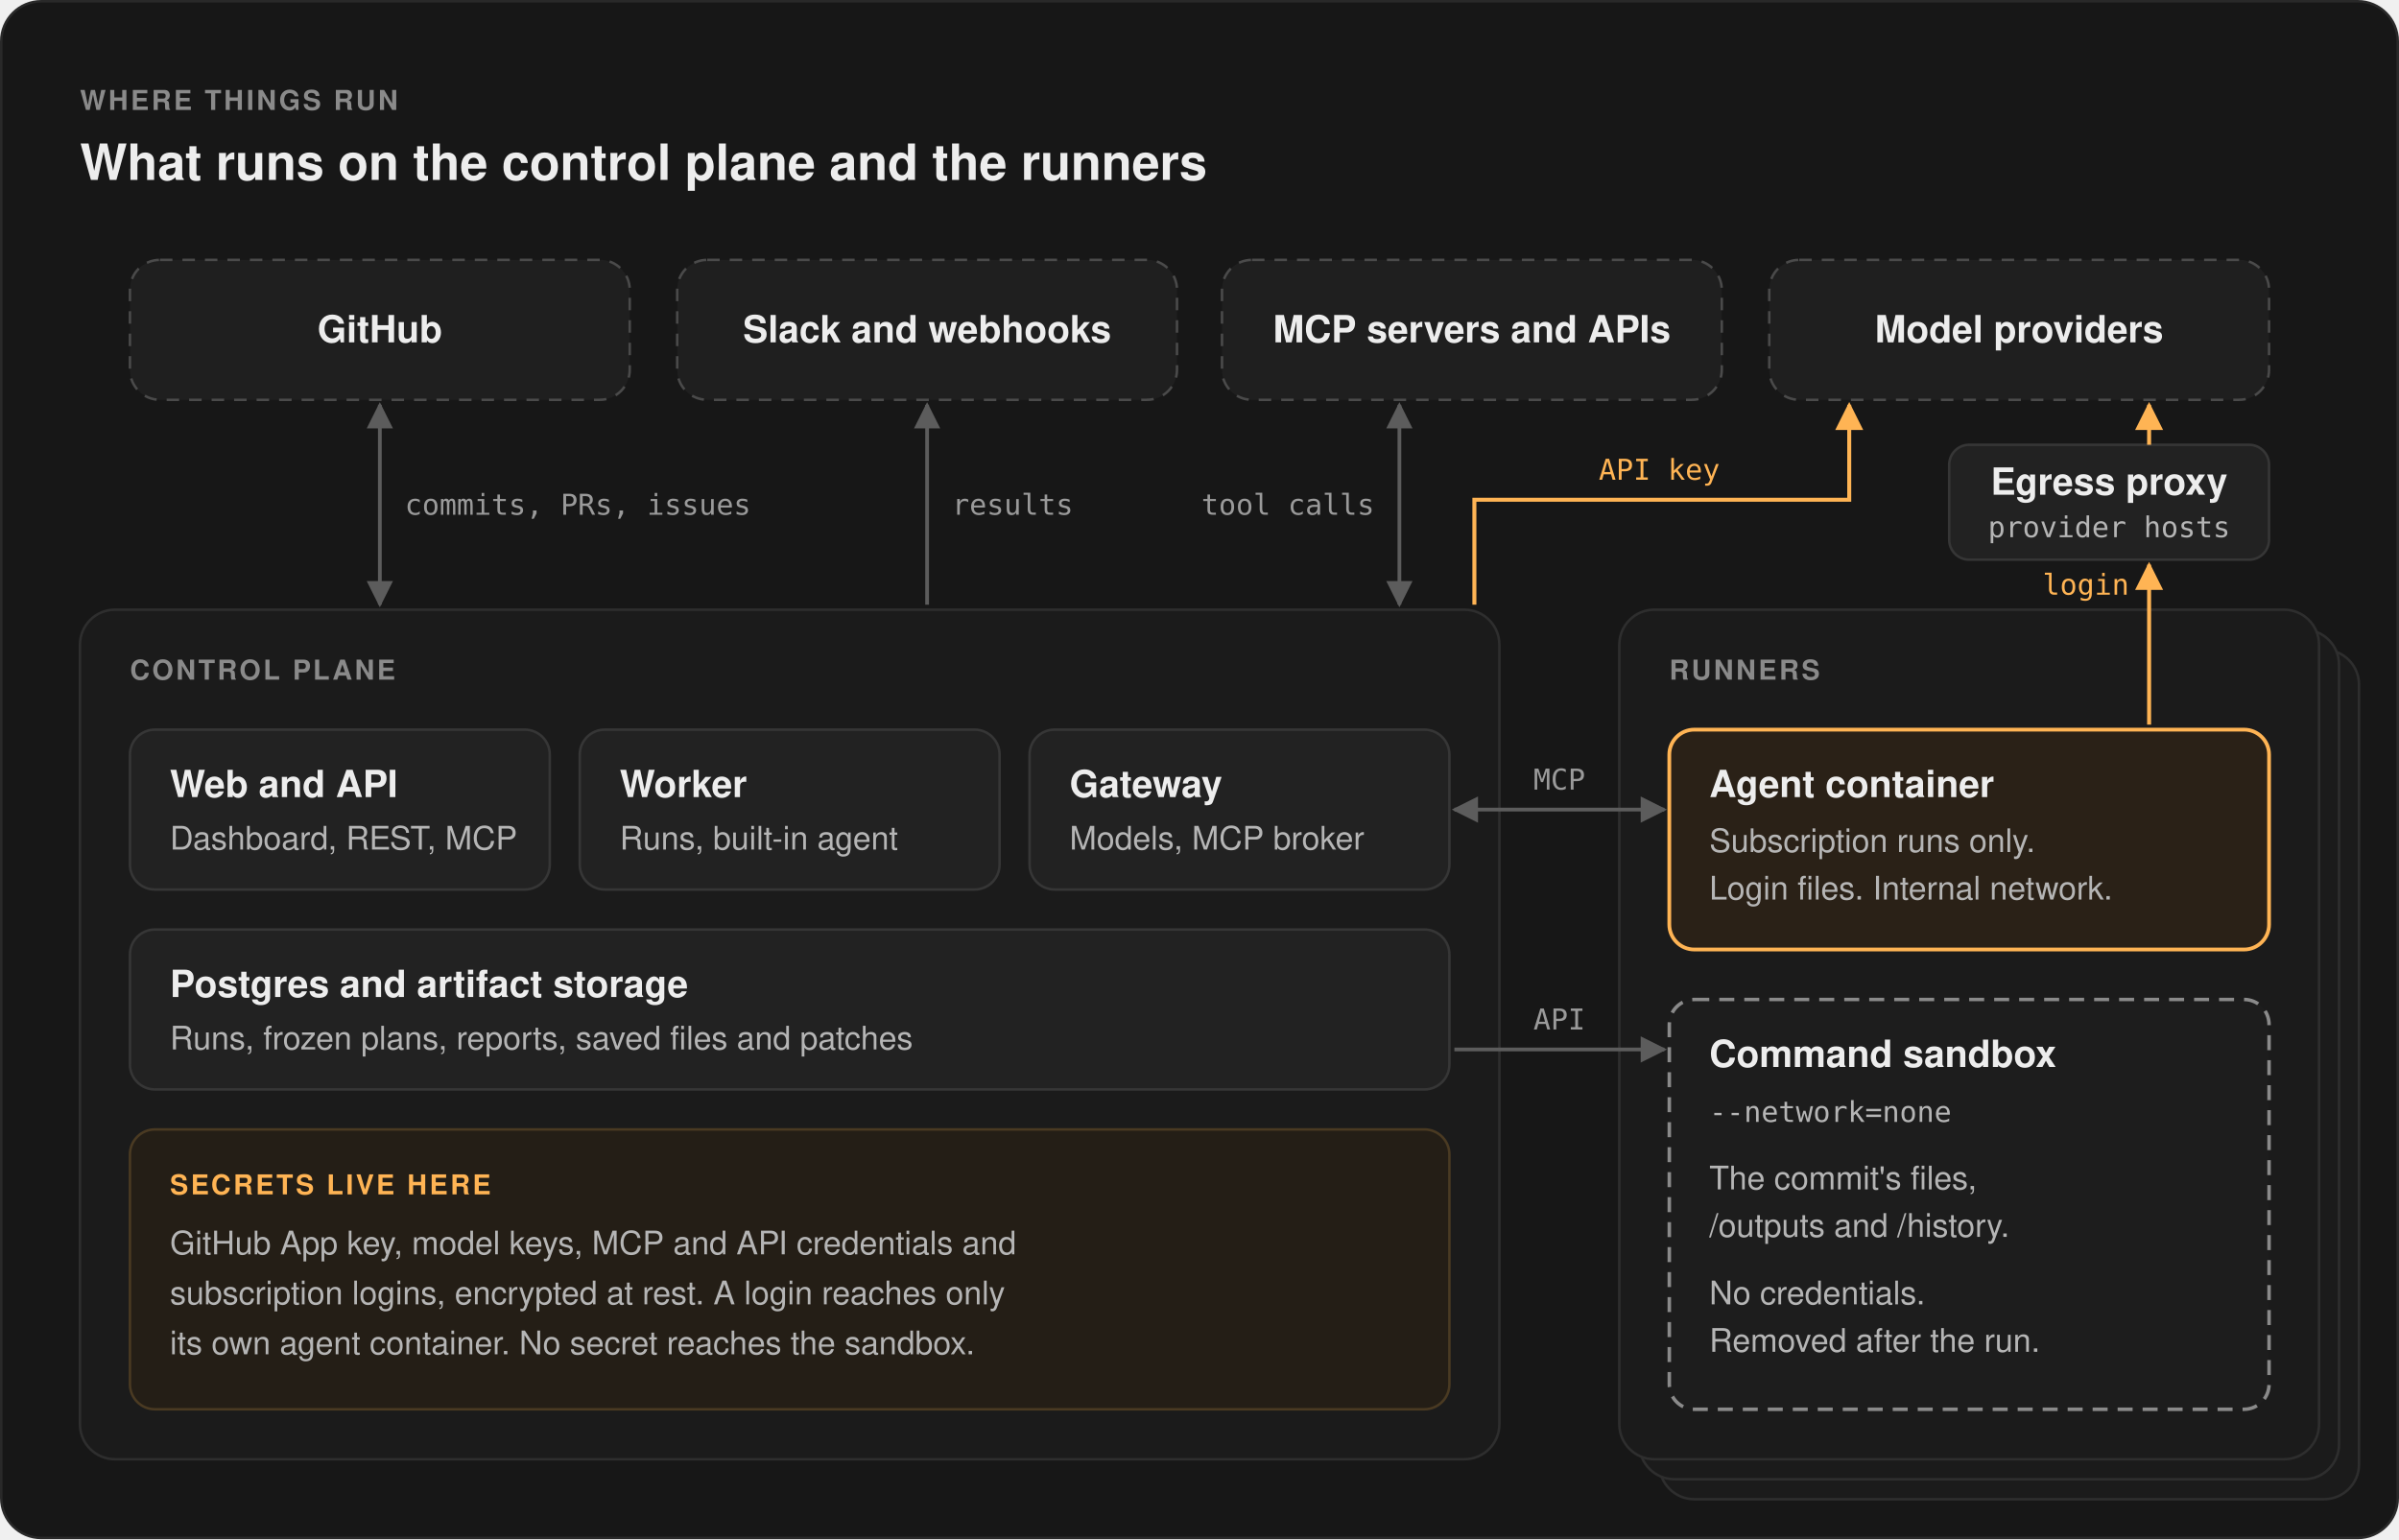
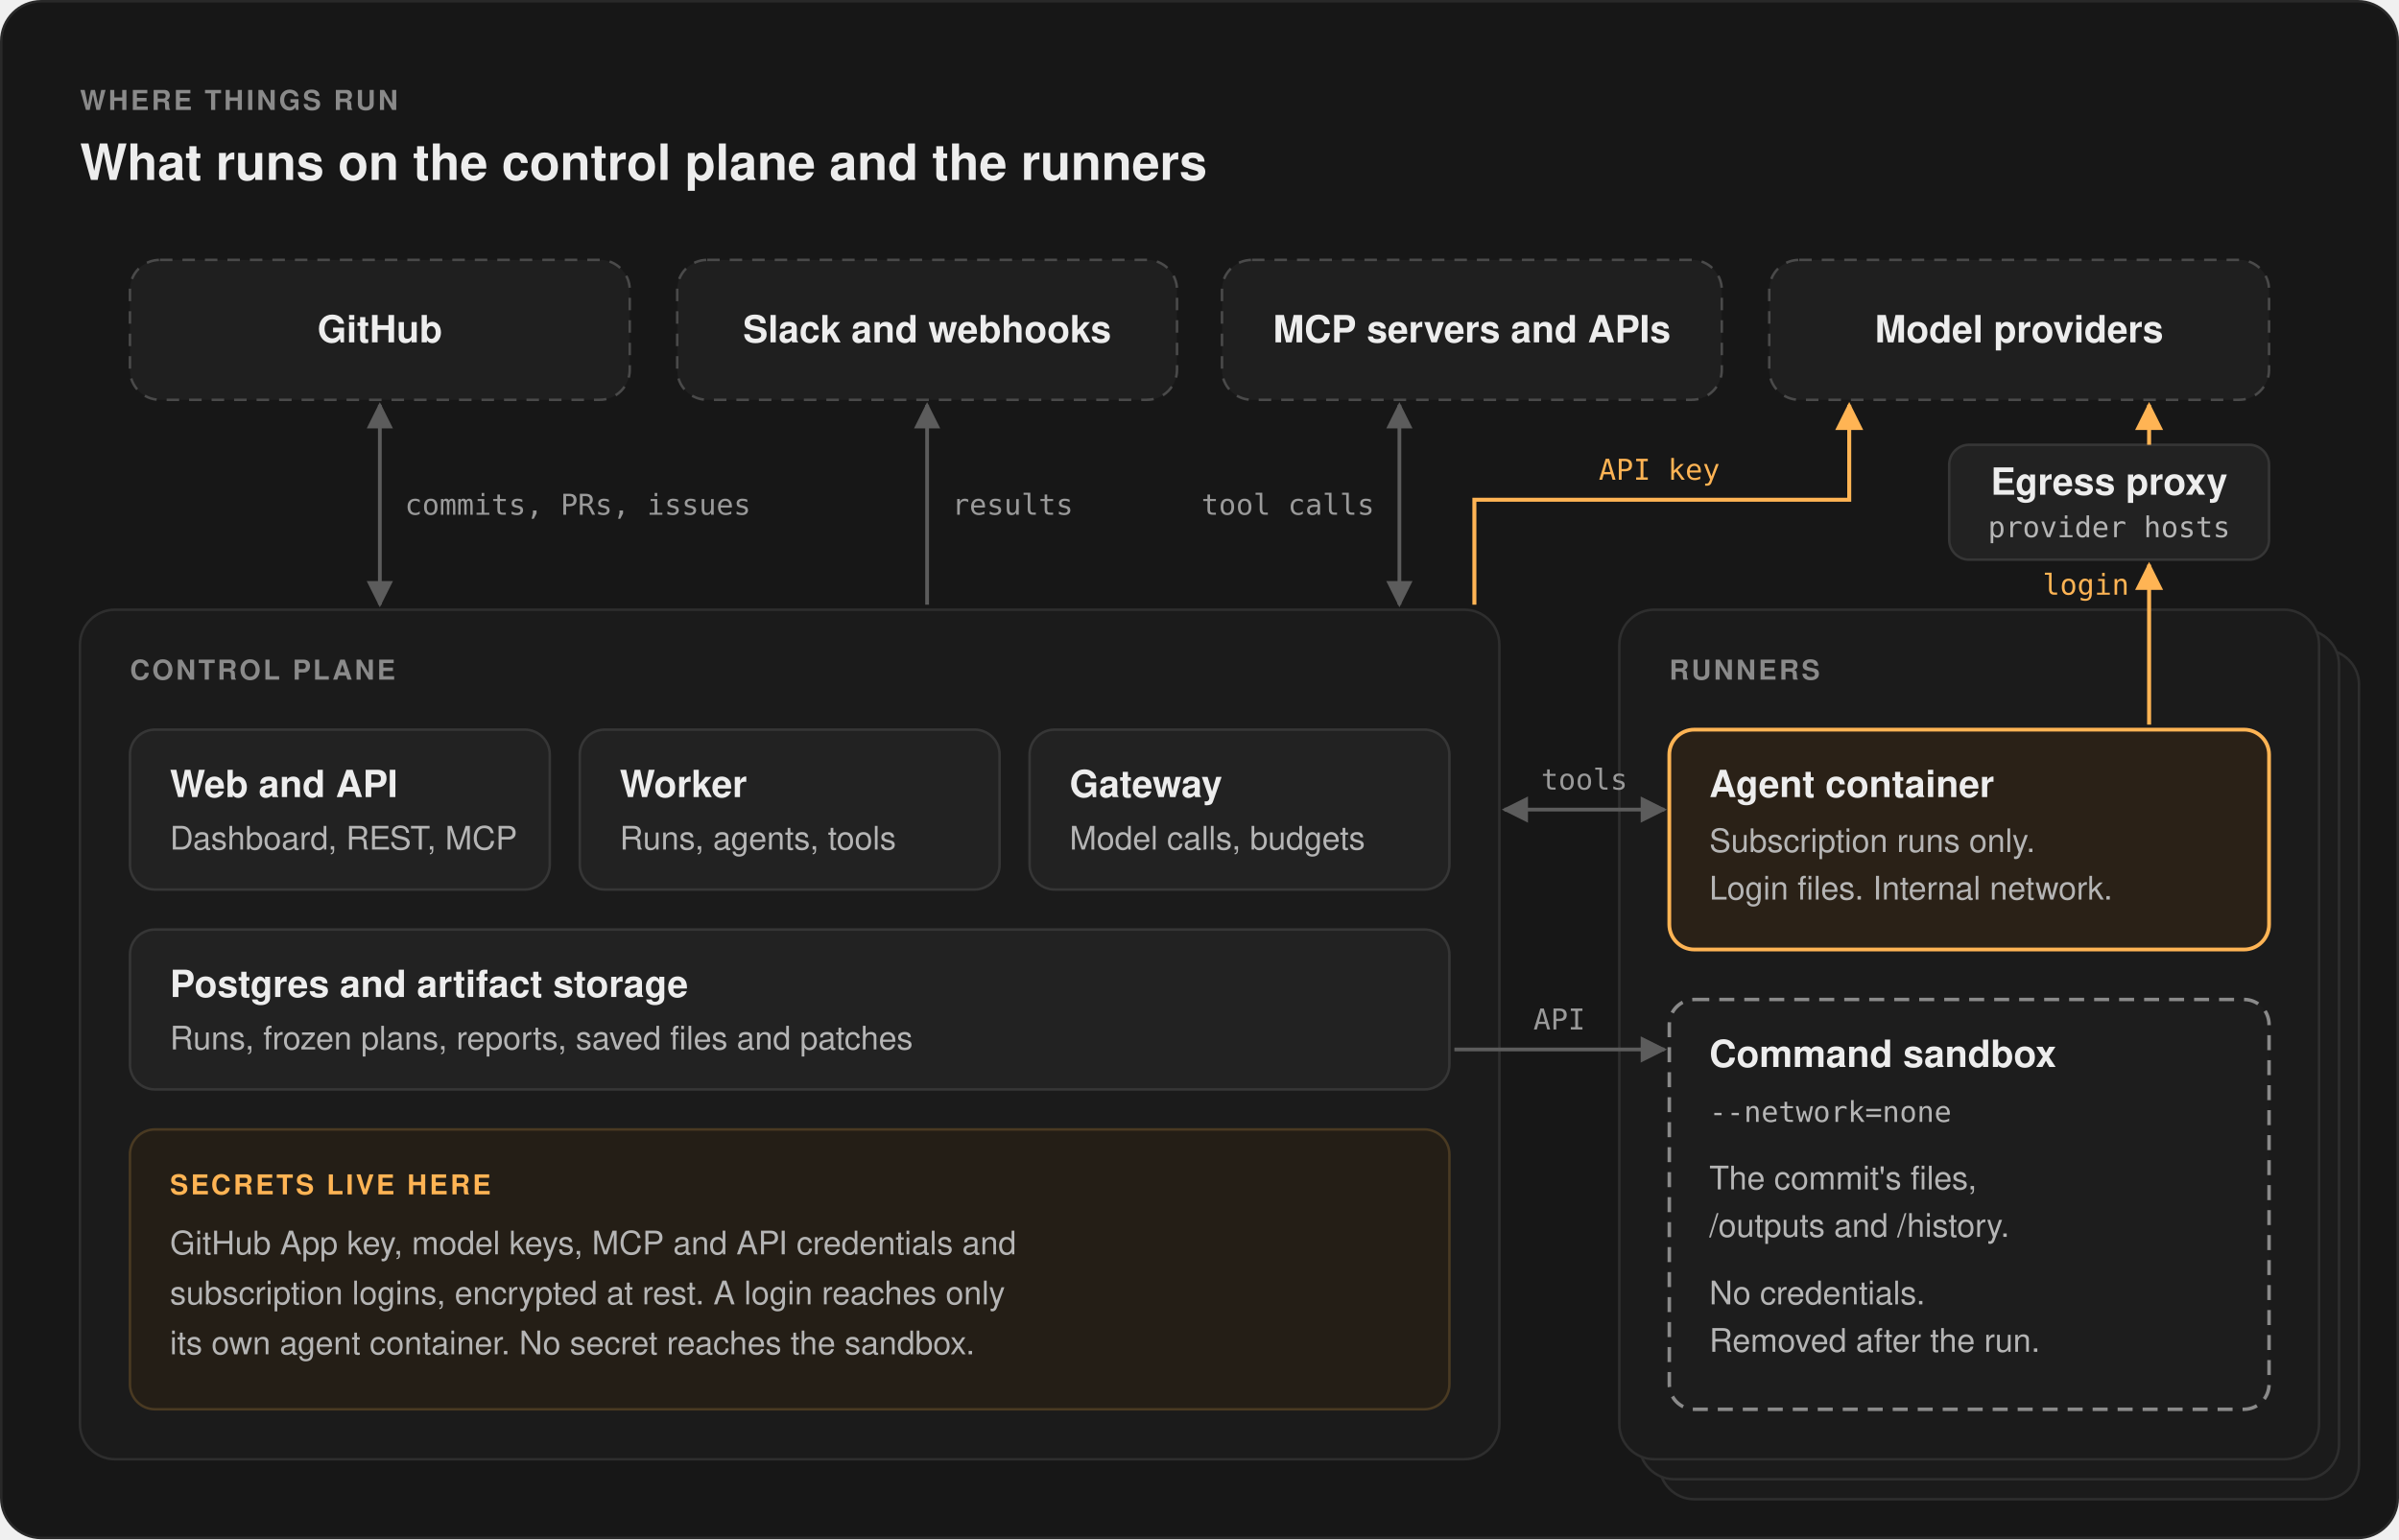
<svg xmlns="http://www.w3.org/2000/svg" viewBox="0 0 960 616" role="img" aria-labelledby="title desc">
  <style>
    .card { fill: #171717; stroke: #292929; }
    .zone { fill: #1b1b1b; stroke: #2e2e2e; }
    .box { fill: #222222; stroke: #363636; }
    .hi { fill: #2a2117; stroke: #ffb454; stroke-width: 1.5; }
    .ext { fill: #1f1f1f; stroke: #4a4a4a; stroke-dasharray: 5 4; }
    .iso { fill: #1d1d1d; stroke: #8a8a8a; stroke-width: 1.4; stroke-dasharray: 6 4; }
    .band { fill: #241e16; stroke: #4a3a22; }
    .eyebrow { fill: #8a8a8a; font: 600 11px Geist, ui-sans-serif, -apple-system, "Segoe UI", Helvetica, Arial, sans-serif; letter-spacing: .09em; }
    .eyehi { fill: #ffb454; font: 600 11px Geist, ui-sans-serif, -apple-system, "Segoe UI", Helvetica, Arial, sans-serif; letter-spacing: .09em; }
    .h { fill: #ededed; font: 600 20px Geist, ui-sans-serif, -apple-system, "Segoe UI", Helvetica, Arial, sans-serif; }
    .t { fill: #ededed; font: 600 15px Geist, ui-sans-serif, -apple-system, "Segoe UI", Helvetica, Arial, sans-serif; }
    .p { fill: #b5b5b5; font: 400 13px Geist, ui-sans-serif, -apple-system, "Segoe UI", Helvetica, Arial, sans-serif; }
    .lbl { fill: #9a9a9a; font: 500 11.5px "Geist Mono", ui-monospace, SFMono-Regular, Menlo, monospace; }
    .lblhi { fill: #ffb454; font: 500 11.5px "Geist Mono", ui-monospace, SFMono-Regular, Menlo, monospace; }
    .mono { fill: #b5b5b5; font: 400 11.5px "Geist Mono", ui-monospace, SFMono-Regular, Menlo, monospace; }
    .wire { fill: none; stroke: #5c5c5c; stroke-width: 1.5; }
    .flow { fill: none; stroke: #ffb454; stroke-width: 1.6; }
    .head { fill: #5c5c5c; }
    .headhi { fill: #ffb454; }
    @media (prefers-color-scheme: light) {
      .card { fill: #fbfaf8; stroke: #e6e4df; }
      .zone { fill: #f4f3f0; stroke: #e6e4df; }
      .box { fill: #ffffff; stroke: #dedbd5; }
      .hi { fill: #fff6e8; stroke: #c27a1a; }
      .ext { fill: #ffffff; stroke: #bdb9b1; }
      .iso { fill: #ffffff; stroke: #8a857c; }
      .band { fill: #fff6e8; stroke: #f0dcbc; }
      .eyebrow { fill: #7a7a7a; }
      .eyehi, .lblhi { fill: #9c5700; }
      .h, .t { fill: #151515; }
      .p, .mono { fill: #4a4a4a; }
      .lbl { fill: #6b6b6b; }
      .wire { stroke: #a8a49c; }
      .flow { stroke: #c27a1a; }
      .head { fill: #a8a49c; }
      .headhi { fill: #c27a1a; }
    }
  </style>
  <defs>
    <marker id="a" viewBox="0 0 10 10" refX="9" refY="5" markerWidth="7" markerHeight="7" orient="auto-start-reverse">
      <path class="head" d="M0 0 10 5 0 10z" />
    </marker>
    <marker id="ah" viewBox="0 0 10 10" refX="9" refY="5" markerWidth="7" markerHeight="7" orient="auto-start-reverse">
      <path class="headhi" d="M0 0 10 5 0 10z" />
    </marker>
  </defs>
  <rect class="card" x="0.5" y="0.5" width="959" height="615" rx="16" />
  <text class="eyebrow" x="32" y="44">WHERE THINGS RUN</text>
  <text class="h" x="32" y="72">What runs on the control plane and the runners</text>
  <rect class="ext" x="52" y="104" width="200" height="56" rx="12" />
  <text class="t" x="152" y="137" text-anchor="middle">GitHub</text>
  <rect class="ext" x="271" y="104" width="200" height="56" rx="12" />
  <text class="t" x="371" y="137" text-anchor="middle">Slack and webhooks</text>
  <rect class="ext" x="489" y="104" width="200" height="56" rx="12" />
  <text class="t" x="589" y="137" text-anchor="middle">MCP servers and APIs</text>
  <rect class="ext" x="708" y="104" width="200" height="56" rx="12" />
  <text class="t" x="808" y="137" text-anchor="middle">Model providers</text>
  <rect class="zone" x="32" y="244" width="568" height="340" rx="14" />
  <text class="eyebrow" x="52" y="272">CONTROL PLANE</text>
  <rect class="box" x="52" y="292" width="168" height="64" rx="10" />
  <text class="t" x="68" y="319">Web and API</text>
  <text class="p" x="68" y="340">Dashboard, REST, MCP</text>
  <rect class="box" x="232" y="292" width="168" height="64" rx="10" />
  <text class="t" x="248" y="319">Worker</text>
-   <text class="p" x="248" y="340">Runs, built-in agent</text>
+   <text class="p" x="248" y="340">Runs, agents, tools</text>
  <rect class="box" x="412" y="292" width="168" height="64" rx="10" />
  <text class="t" x="428" y="319">Gateway</text>
-   <text class="p" x="428" y="340">Models, MCP broker</text>
+   <text class="p" x="428" y="340">Model calls, budgets</text>
  <rect class="box" x="52" y="372" width="528" height="64" rx="10" />
  <text class="t" x="68" y="399">Postgres and artifact storage</text>
  <text class="p" x="68" y="420">Runs, frozen plans, reports, saved files and patches</text>
  <rect class="band" x="52" y="452" width="528" height="112" rx="10" />
  <text class="eyehi" x="68" y="478">SECRETS LIVE HERE</text>
  <text class="p" x="68" y="502">GitHub App key, model keys, MCP and API credentials and</text>
  <text class="p" x="68" y="522">subscription logins, encrypted at rest. A login reaches only</text>
  <text class="p" x="68" y="542">its own agent container. No secret reaches the sandbox.</text>
  <rect class="zone" x="664" y="260" width="280" height="340" rx="14" />
  <rect class="zone" x="656" y="252" width="280" height="340" rx="14" />
  <rect class="zone" x="648" y="244" width="280" height="340" rx="14" />
  <text class="eyebrow" x="668" y="272">RUNNERS</text>
  <rect class="hi" x="668" y="292" width="240" height="88" rx="10" />
  <text class="t" x="684" y="319">Agent container</text>
  <text class="p" x="684" y="341">Subscription runs only.</text>
  <text class="p" x="684" y="360">Login files. Internal network.</text>
  <rect class="iso" x="668" y="400" width="240" height="164" rx="10" />
  <text class="t" x="684" y="427">Command sandbox</text>
  <text class="mono" x="684" y="449">--network=none</text>
  <text class="p" x="684" y="476">The commit's files,</text>
  <text class="p" x="684" y="495">/outputs and /history.</text>
  <text class="p" x="684" y="522">No credentials.</text>
  <text class="p" x="684" y="541">Removed after the run.</text>
  <path class="wire" d="M152 162v80" marker-start="url(#a)" marker-end="url(#a)" />
  <text class="lbl" x="162" y="206">commits, PRs, issues</text>
  <path class="wire" d="M371 242v-80" marker-end="url(#a)" />
  <text class="lbl" x="381" y="206">results</text>
  <path class="wire" d="M560 162v80" marker-start="url(#a)" marker-end="url(#a)" />
  <text class="lbl" x="550" y="206" text-anchor="end">tool calls</text>
  <path class="flow" d="M590 242v-42h150v-38" marker-end="url(#ah)" />
  <text class="lblhi" x="664" y="192" text-anchor="middle">API key</text>
  <rect class="box" x="780" y="178" width="128" height="46" rx="8" />
  <text class="t" x="844" y="198" text-anchor="middle">Egress proxy</text>
  <text class="mono" x="844" y="215" text-anchor="middle">provider hosts</text>
  <path class="flow" d="M860 290v-64" marker-end="url(#ah)" />
  <path class="flow" d="M860 178v-16" marker-end="url(#ah)" />
  <text class="lblhi" x="852" y="238" text-anchor="end">login</text>
-   <path class="wire" d="M582 324h84" marker-start="url(#a)" marker-end="url(#a)" />
-   <text class="lbl" x="624" y="316" text-anchor="middle">MCP</text>
+   <path class="wire" d="M602 324h64" marker-start="url(#a)" marker-end="url(#a)" />
+   <text class="lbl" x="634" y="316" text-anchor="middle">tools</text>
  <path class="wire" d="M582 420h84" marker-end="url(#a)" />
  <text class="lbl" x="624" y="412" text-anchor="middle">API</text>
</svg>
